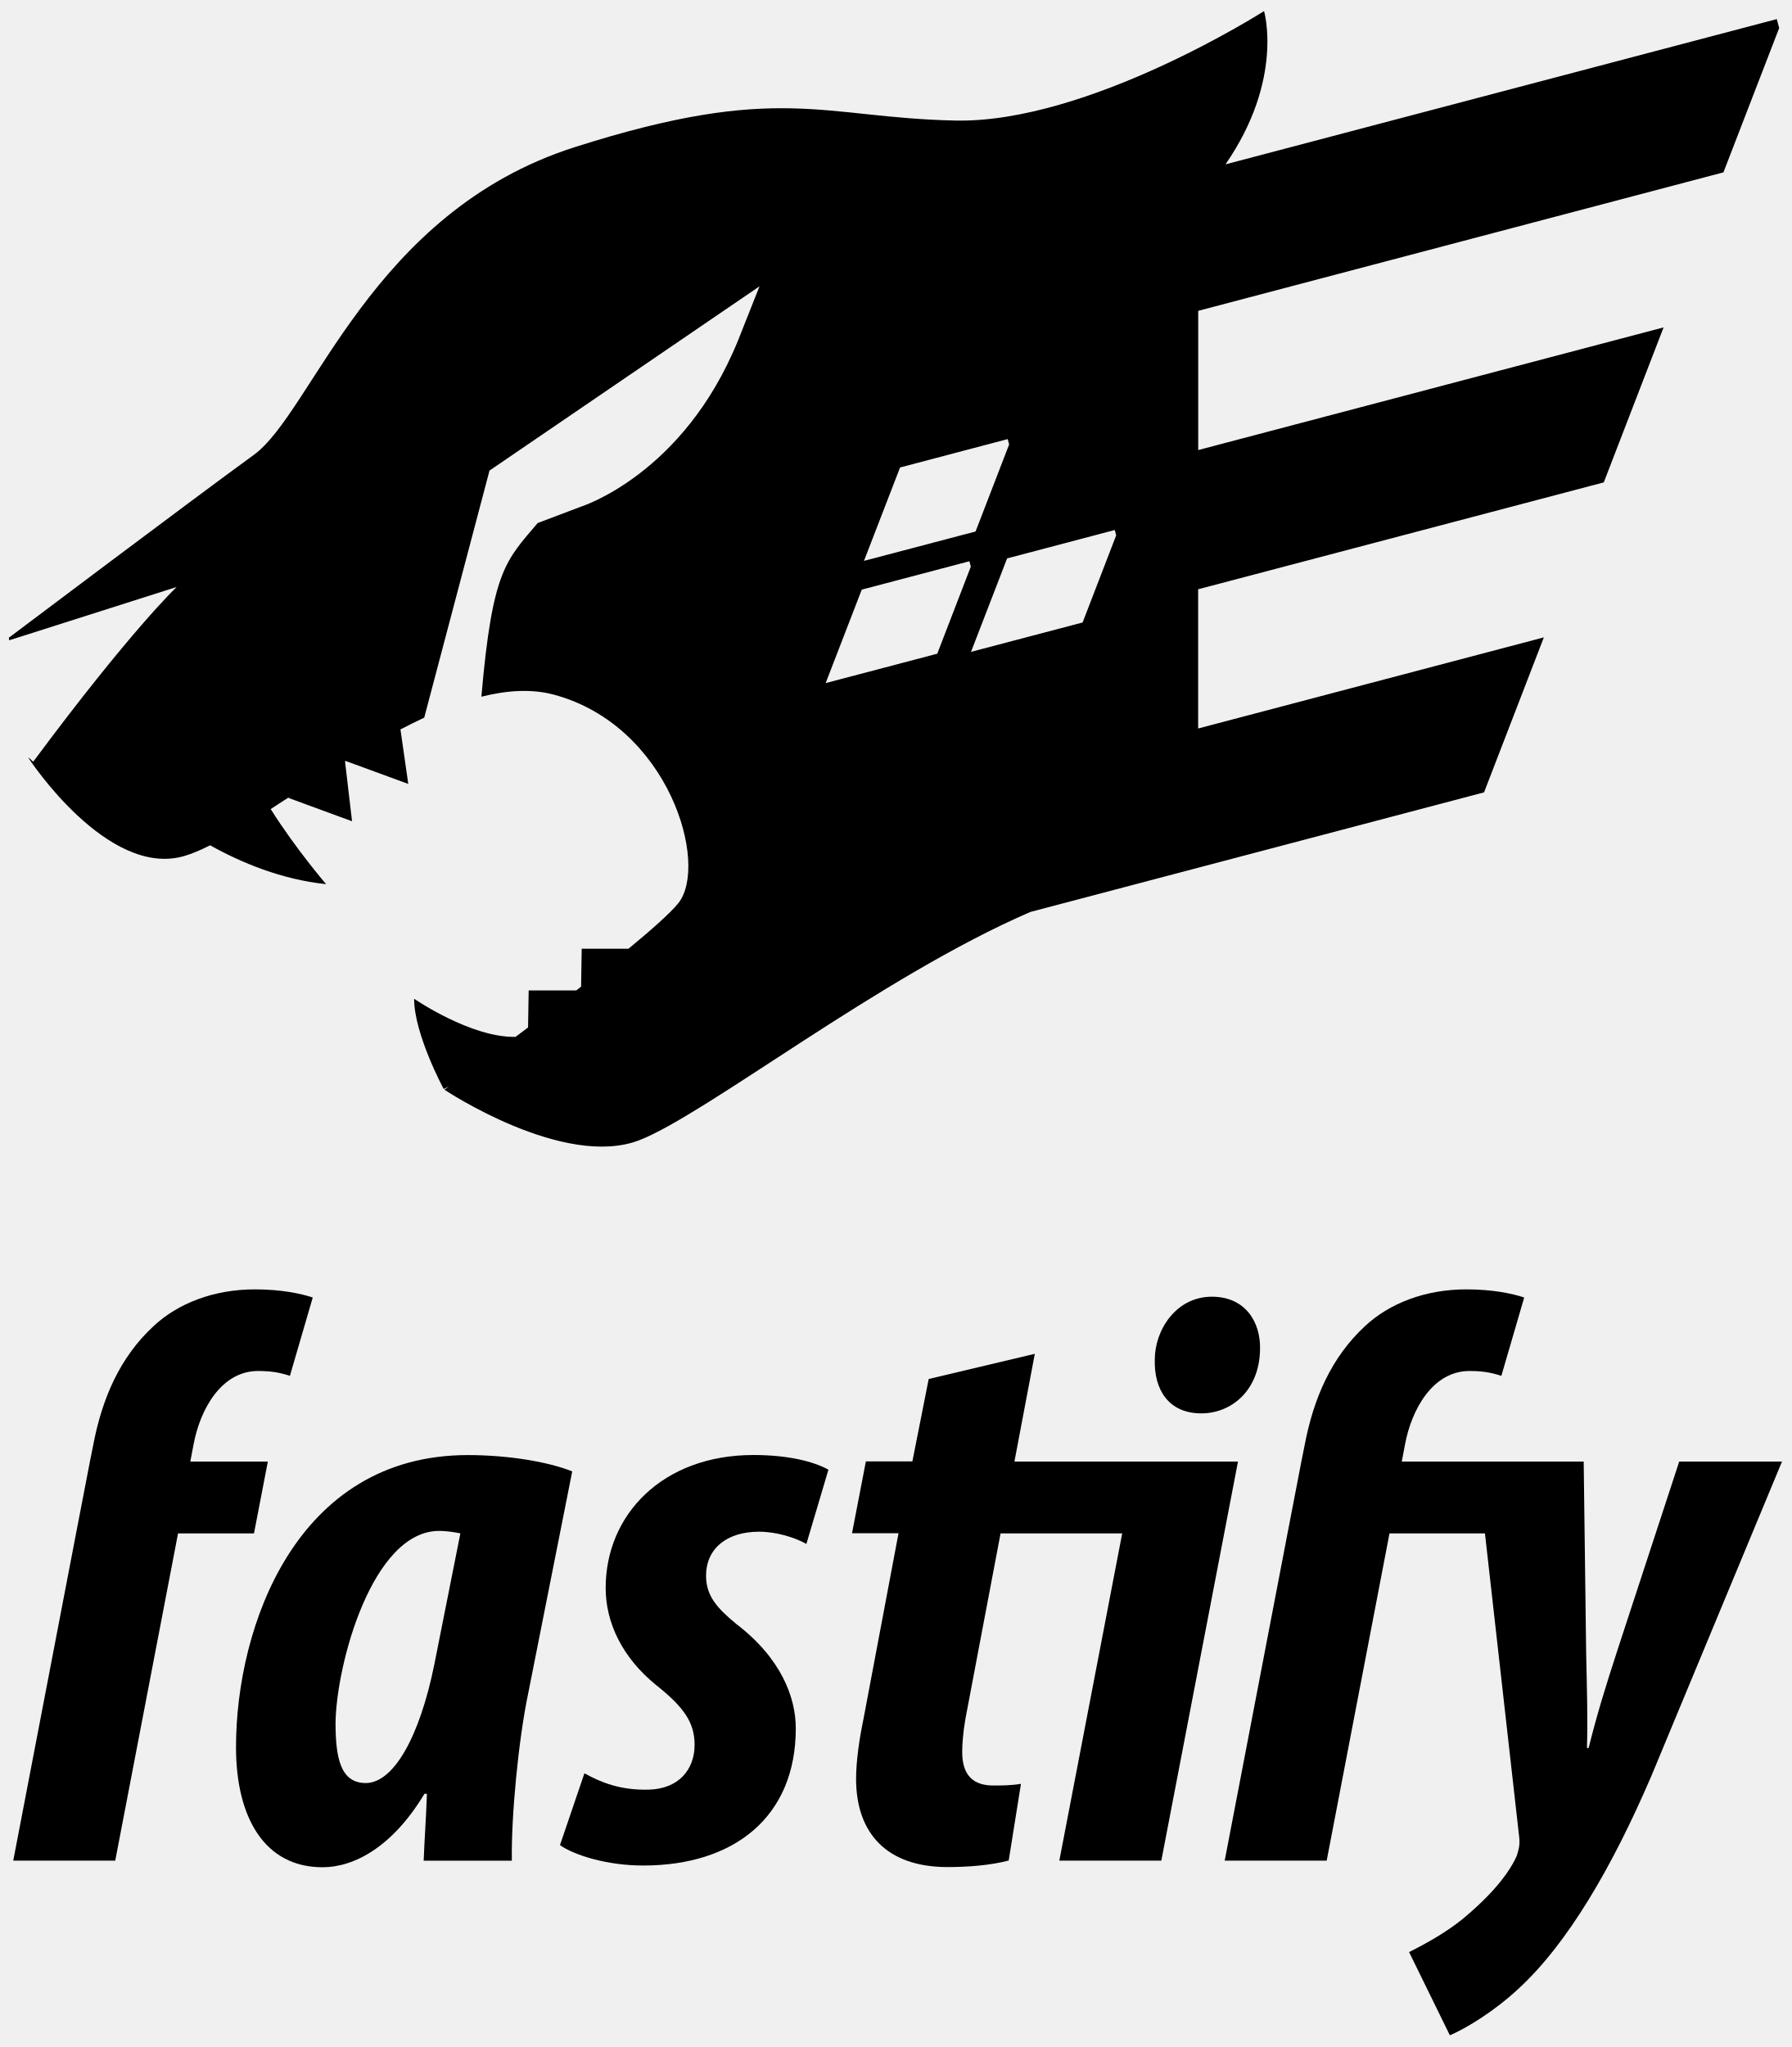
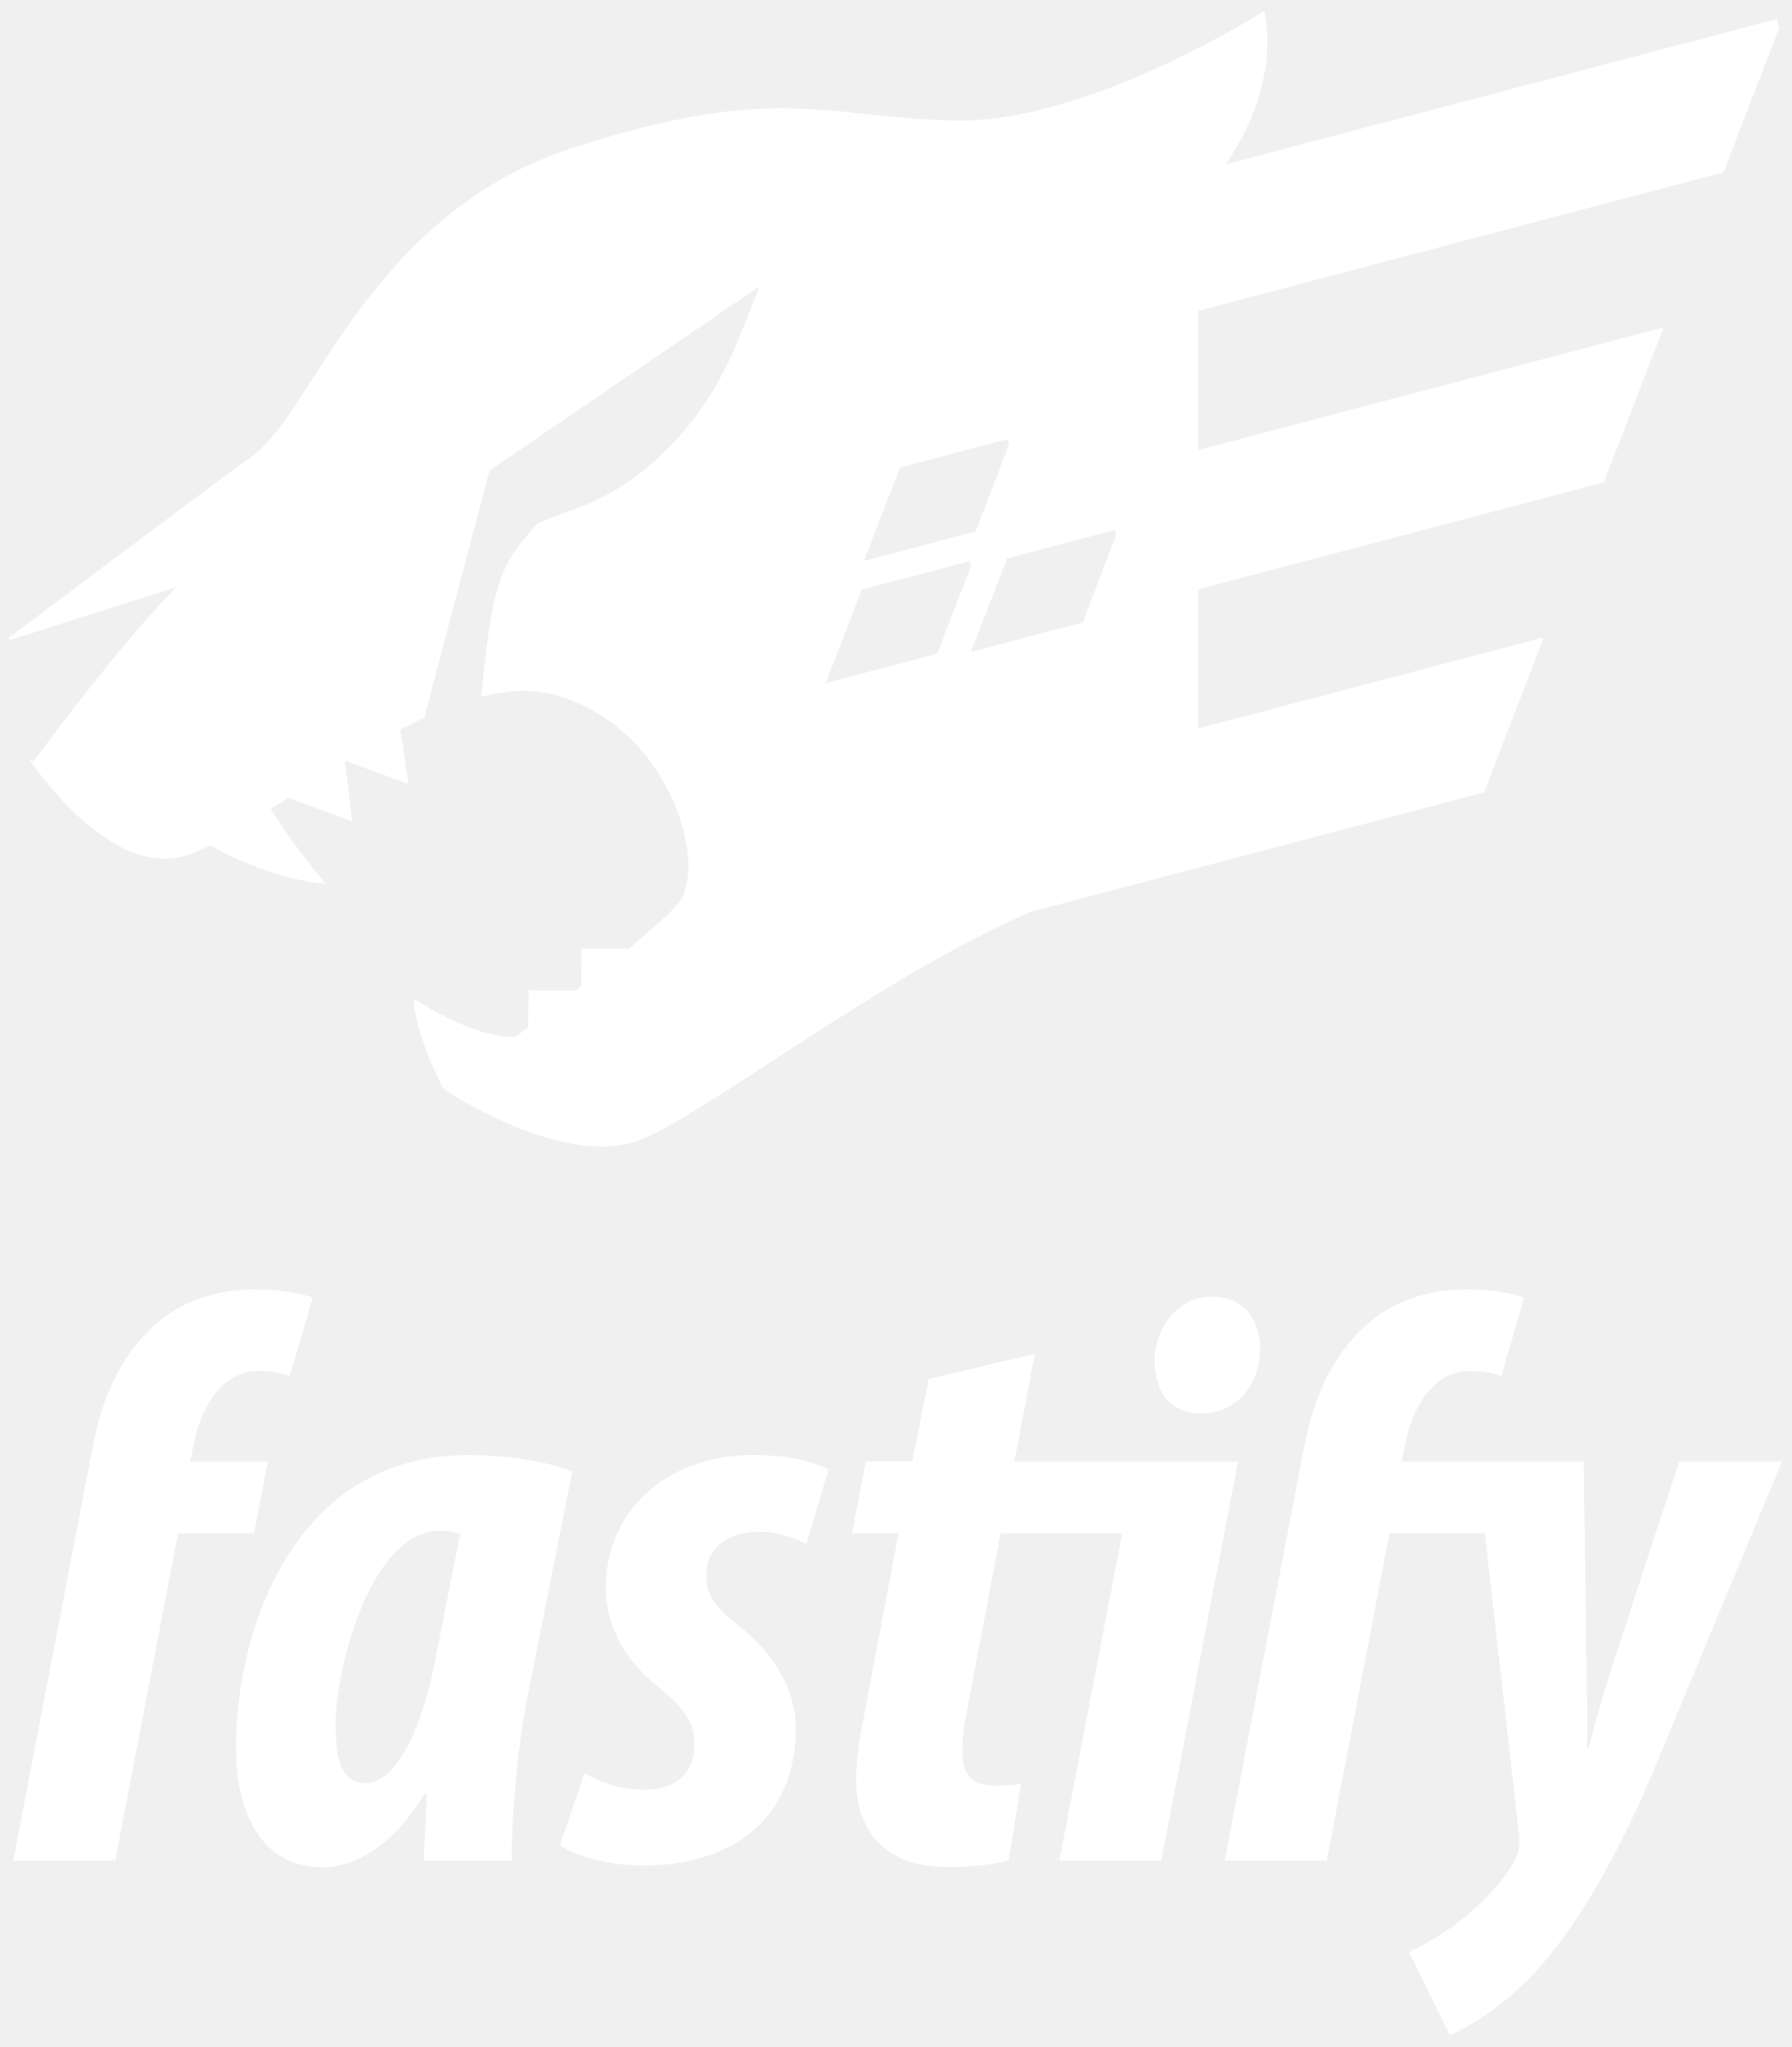
- <svg xmlns="http://www.w3.org/2000/svg" version="1.1" id="Layer_1" x="0px" y="0px" viewBox="0 0 2909 3323" style="enable-background: new 0 0 2909 3323" xml:space="preserve">
+ <svg xmlns="http://www.w3.org/2000/svg" version="1.1" id="Layer_1" x="0px" y="0px" viewBox="0 0 2909 3323" style="enable-background:new 0 0 2909 3323;" xml:space="preserve">
  <style type="text/css">
-     .st0 {
-       fill: #ffffff;
-     }
-   </style>
-   <path d="M2798.3,279.8l90.5-234.3l-3.9-14.5l-895.1,235.8c95.4-138.1,62.6-248.8,62.6-248.8s-285.8,182.6-502,177.7  c-216.2-4.8-285.8-62.5-617.3,43.2S508,668.9,411.9,738.6S14.3,1035.3,14.3,1035.3l0.7,4.1l271.8-86.5c0,0-74.5,70.3-232.9,283.7  c0,0-2.8-2.5-7.4-6.9l0.2,1.5c0,0,127.3,194.6,252.2,158.5c12.5-3.6,26.7-9.6,42.2-17.5c50.3,28,115.9,55.6,188.4,63.1  c0,0-49.1-57-90-121.9c11.1-7.1,22.4-14.5,33.9-22l-5.3,3.8l103.5,38l-11.4-97.3c0.3-0.2,0.7-0.4,1-0.6l101.7,37.3l-12.7-88.5  c12.9-6.7,25.8-13.1,38.6-19.1l106-401.1l438.4-299.1l-34.8,87.7C1109.7,771,942.7,822.7,942.7,822.7l-69.7,26.4  c-51.8,61.2-73.6,76.3-91.4,281.9c41.8-10.5,81.7-13,117.8-3.3c187.4,50.4,252.2,276.2,201.8,338.7c-12.6,15.6-42.7,42.4-80.7,73.7  h-76l-1,61.6c-2.6,2-5.2,4.1-7.8,6.1h-77.3l-1,60.1c-6.9,5.2-13.6,10.3-20.3,15.3c-72.7,1.5-164.7-61.9-164.7-61.9  c0,57.6,48,146.5,48,146.5s3.1-1.5,8.5-4.1c-4.7,3.4-7.3,5.3-7.3,5.3s194.6,129.7,317.1,81.7c108.9-42.7,390.9-265.1,634.3-370.3  l736.6-194.1l97.1-251.6l-561.3,147.9v-226L2604,783.1l97.1-251.6l-755.6,199.1v-226L2798.3,279.8z M1461.4,758.9l174.8-46.1  l2.3,8.7L1584,862.8l-181.2,47.7L1461.4,758.9z M1521.8,1061.2l-181.2,47.7l58.6-151.7l174.8-46.1l2.3,8.7L1521.8,1061.2z   M1757.8,1010.5l-181.2,47.7l58.6-151.7l174.8-46.1l2.3,8.7L1757.8,1010.5z" />
+ 	.st0{fill:#FFFFFF;}
+ </style>
+   <path class="st0" d="M2798.3,279.8l90.5-234.3l-3.9-14.5l-895.1,235.8c95.4-138.1,62.6-248.8,62.6-248.8s-285.8,182.6-502,177.7  c-216.2-4.8-285.8-62.5-617.3,43.2S508,668.9,411.9,738.6S14.3,1035.3,14.3,1035.3l0.7,4.1l271.8-86.5c0,0-74.5,70.3-232.9,283.7  c0,0-2.8-2.5-7.4-6.9l0.2,1.5c0,0,127.3,194.6,252.2,158.5c12.5-3.6,26.7-9.6,42.2-17.5c50.3,28,115.9,55.6,188.4,63.1  c0,0-49.1-57-90-121.9c11.1-7.1,22.4-14.5,33.9-22l-5.3,3.8l103.5,38l-11.4-97.3c0.3-0.2,0.7-0.4,1-0.6l101.7,37.3l-12.7-88.5  c12.9-6.7,25.8-13.1,38.6-19.1l106-401.1l438.4-299.1l-34.8,87.7C1109.7,771,942.7,822.7,942.7,822.7l-69.7,26.4  c-51.8,61.2-73.6,76.3-91.4,281.9c41.8-10.5,81.7-13,117.8-3.3c187.4,50.4,252.2,276.2,201.8,338.7c-12.6,15.6-42.7,42.4-80.7,73.7  h-76l-1,61.6c-2.6,2-5.2,4.1-7.8,6.1h-77.3l-1,60.1c-6.9,5.2-13.6,10.3-20.3,15.3c-72.7,1.5-164.7-61.9-164.7-61.9  c0,57.6,48,146.5,48,146.5s3.1-1.5,8.5-4.1c-4.7,3.4-7.3,5.3-7.3,5.3s194.6,129.7,317.1,81.7c108.9-42.7,390.9-265.1,634.3-370.3  l736.6-194.1l97.1-251.6l-561.3,147.9v-226L2604,783.1l97.1-251.6l-755.6,199.1v-226L2798.3,279.8z M1461.4,758.9l174.8-46.1  l2.3,8.7L1584,862.8l-181.2,47.7L1461.4,758.9z M1521.8,1061.2l-181.2,47.7l58.6-151.7l174.8-46.1l2.3,8.7L1521.8,1061.2z   M1757.8,1010.5l-181.2,47.7l58.6-151.7l174.8-46.1l2.3,8.7L1757.8,1010.5z" />
  <g>
-     <path d="M146,2372.6l5.3-26.5c14.6-76.8,43.7-143.1,98.1-193.4c39.7-37.1,98-59.6,164.3-59.6c42.4,0,74.2,6.6,94.1,13.2   l-37.1,127.2c-15.9-5.3-30.5-7.9-51.7-7.9c-59.6,0-94.1,62.3-104.7,119.2l-5.3,27.8h125.9l-22.5,116.6H289.1l-102,531.3H21.5   l102-531.3" />
-     <path d="M687.9,3020.5c1.3-34.4,4-70.2,5.3-108.6h-4c-51.7,86.1-113.9,119.3-165.6,119.3c-94.1,0-140.4-80.8-140.4-194.8   c0-196.1,98-474.3,376.3-474.3c64.9,0,129.8,10.6,169.6,26.5l-71.5,360.4c-15.9,75.5-27.8,201.4-26.5,271.6H687.9z M747.5,2489.2   c-13.2-2.7-25.2-4-34.4-4c-108.6,0-166.9,216-168.3,311.3c0,57,8,98,49,98c45,0,87.4-74.2,111.3-192.1L747.5,2489.2z" />
-     <path d="M948.9,2878.7c26.5,14.6,58.3,27.8,104.7,26.5c47.7-1.3,74.2-31.8,74.2-72.9c0-35.8-17.2-60.9-62.3-96.7   c-55.6-45-82.1-102-82.1-157.7c0-119.3,92.7-215.9,239.8-215.9c57,0,98,10.6,121.9,23.8l-35.8,120.6c-18.5-10.6-49-19.9-76.8-19.9   c-53,0-86.1,27.8-86.1,71.5c0,33.1,18.5,53,49,78.2c72.9,55.7,96.7,119.2,96.7,169.6c0,143.1-99.4,222.6-247.8,222.6   c-59.6,0-112.6-17.2-135.1-33.1L948.9,2878.7z" />
-     <path d="M1680.2,2197.7l-33.1,174.9h254.4l-21.2,116.6h-255.7l-57,300.7c-4,22.5-5.3,42.4-5.3,54.3c0,39.7,19.9,54.3,50.4,54.3   c11.9,0,29.2,0,45-2.7l-19.9,124.5c-30.5,8-67.6,10.6-99.4,10.6c-99.3,0-148.4-55.7-148.4-143.1c0-29.1,5.3-64.9,11.9-96.7   l57-302.1h-75.5l22.5-116.6h75.5l26.5-133.8L1680.2,2197.7z" />
-     <path d="M1720,3020.5l124.5-647.9h165.6l-124.5,647.9H1720z M1875,2207c0-47.7,34.4-102,92.7-102c54.3,0,79.5,41.1,78.2,86.1   c-1.3,66.2-46.4,103.3-95.4,103.3C1897.5,2294.4,1873.6,2256,1875,2207z" />
-     <path d="M2113,2372.6l5.3-26.5c14.6-76.8,43.7-143.1,98.1-193.4c39.7-37.1,98-59.6,164.3-59.6c42.4,0,74.2,6.6,94.1,13.2   l-37.1,127.2c-15.9-5.3-30.5-7.9-51.7-7.9c-59.6,0-94.1,62.3-104.7,119.2l-5.3,27.8h192.1l-22.5,116.6h-189.5l-102,531.3h-165.6   l102-531.3" />
-     <path d="M2571.4,2372.6l4,311.3c1.3,60.9,2.7,106,1.3,153.7h2.7c13.2-53,26.5-96.7,49-165.6l98.1-299.4h166.9l-212,510.1   c-63.6,148.4-136.5,272.9-216,345.8c-38.4,35.8-83.5,63.6-111.3,75.5l-66.2-135.1c29.1-14.6,59.6-31.8,86.1-53   c37.1-30.5,72.9-67.6,88.8-103.4c2.6-9.3,5.3-15.9,4-29.1l-68.9-610.8H2571.4z" />
+     <path class="st0" d="M146,2372.6l5.3-26.5c14.6-76.8,43.7-143.1,98.1-193.4c39.7-37.1,98-59.6,164.3-59.6   c42.4,0,74.2,6.6,94.1,13.2l-37.1,127.2c-15.9-5.3-30.5-7.9-51.7-7.9c-59.6,0-94.1,62.3-104.7,119.2l-5.3,27.8h125.9l-22.5,116.6   H289.1l-102,531.3H21.5l102-531.3" />
+     <path class="st0" d="M687.9,3020.5c1.3-34.4,4-70.2,5.3-108.6h-4c-51.7,86.1-113.9,119.3-165.6,119.3   c-94.1,0-140.4-80.8-140.4-194.8c0-196.1,98-474.3,376.3-474.3c64.9,0,129.8,10.6,169.6,26.5l-71.5,360.4   c-15.9,75.5-27.8,201.4-26.5,271.6H687.9z M747.5,2489.2c-13.2-2.7-25.2-4-34.4-4c-108.6,0-166.9,216-168.3,311.3c0,57,8,98,49,98   c45,0,87.4-74.2,111.3-192.1L747.5,2489.2z" />
+     <path class="st0" d="M948.9,2878.7c26.5,14.6,58.3,27.8,104.7,26.5c47.7-1.3,74.2-31.8,74.2-72.9c0-35.8-17.2-60.9-62.3-96.7   c-55.6-45-82.1-102-82.1-157.7c0-119.3,92.7-215.9,239.8-215.9c57,0,98,10.6,121.9,23.8l-35.8,120.6c-18.5-10.6-49-19.9-76.8-19.9   c-53,0-86.1,27.8-86.1,71.5c0,33.1,18.5,53,49,78.2c72.9,55.7,96.7,119.2,96.7,169.6c0,143.1-99.4,222.6-247.8,222.6   c-59.6,0-112.6-17.2-135.1-33.1L948.9,2878.7z" />
+     <path class="st0" d="M1680.2,2197.7l-33.1,174.9h254.4l-21.2,116.6h-255.7l-57,300.7c-4,22.5-5.3,42.4-5.3,54.3   c0,39.7,19.9,54.3,50.4,54.3c11.9,0,29.2,0,45-2.7l-19.9,124.5c-30.5,8-67.6,10.6-99.4,10.6c-99.3,0-148.4-55.7-148.4-143.1   c0-29.1,5.3-64.9,11.9-96.7l57-302.1h-75.5l22.5-116.6h75.5l26.5-133.8L1680.2,2197.7z" />
+     <path class="st0" d="M1720,3020.5l124.5-647.9h165.6l-124.5,647.9H1720z M1875,2207c0-47.7,34.4-102,92.7-102   c54.3,0,79.5,41.1,78.2,86.1c-1.3,66.2-46.4,103.3-95.4,103.3C1897.5,2294.4,1873.6,2256,1875,2207z" />
+     <path class="st0" d="M2113,2372.6l5.3-26.5c14.6-76.8,43.7-143.1,98.1-193.4c39.7-37.1,98-59.6,164.3-59.6   c42.4,0,74.2,6.6,94.1,13.2l-37.1,127.2c-15.9-5.3-30.5-7.9-51.7-7.9c-59.6,0-94.1,62.3-104.7,119.2l-5.3,27.8h192.1l-22.5,116.6   h-189.5l-102,531.3h-165.6l102-531.3" />
+     <path class="st0" d="M2571.4,2372.6l4,311.3c1.3,60.9,2.7,106,1.3,153.7h2.7c13.2-53,26.5-96.7,49-165.6l98.1-299.4h166.9   l-212,510.1c-63.6,148.4-136.5,272.9-216,345.8c-38.4,35.8-83.5,63.6-111.3,75.5l-66.2-135.1c29.1-14.6,59.6-31.8,86.1-53   c37.1-30.5,72.9-67.6,88.8-103.4c2.6-9.3,5.3-15.9,4-29.1l-68.9-610.8H2571.4z" />
  </g>
</svg>
